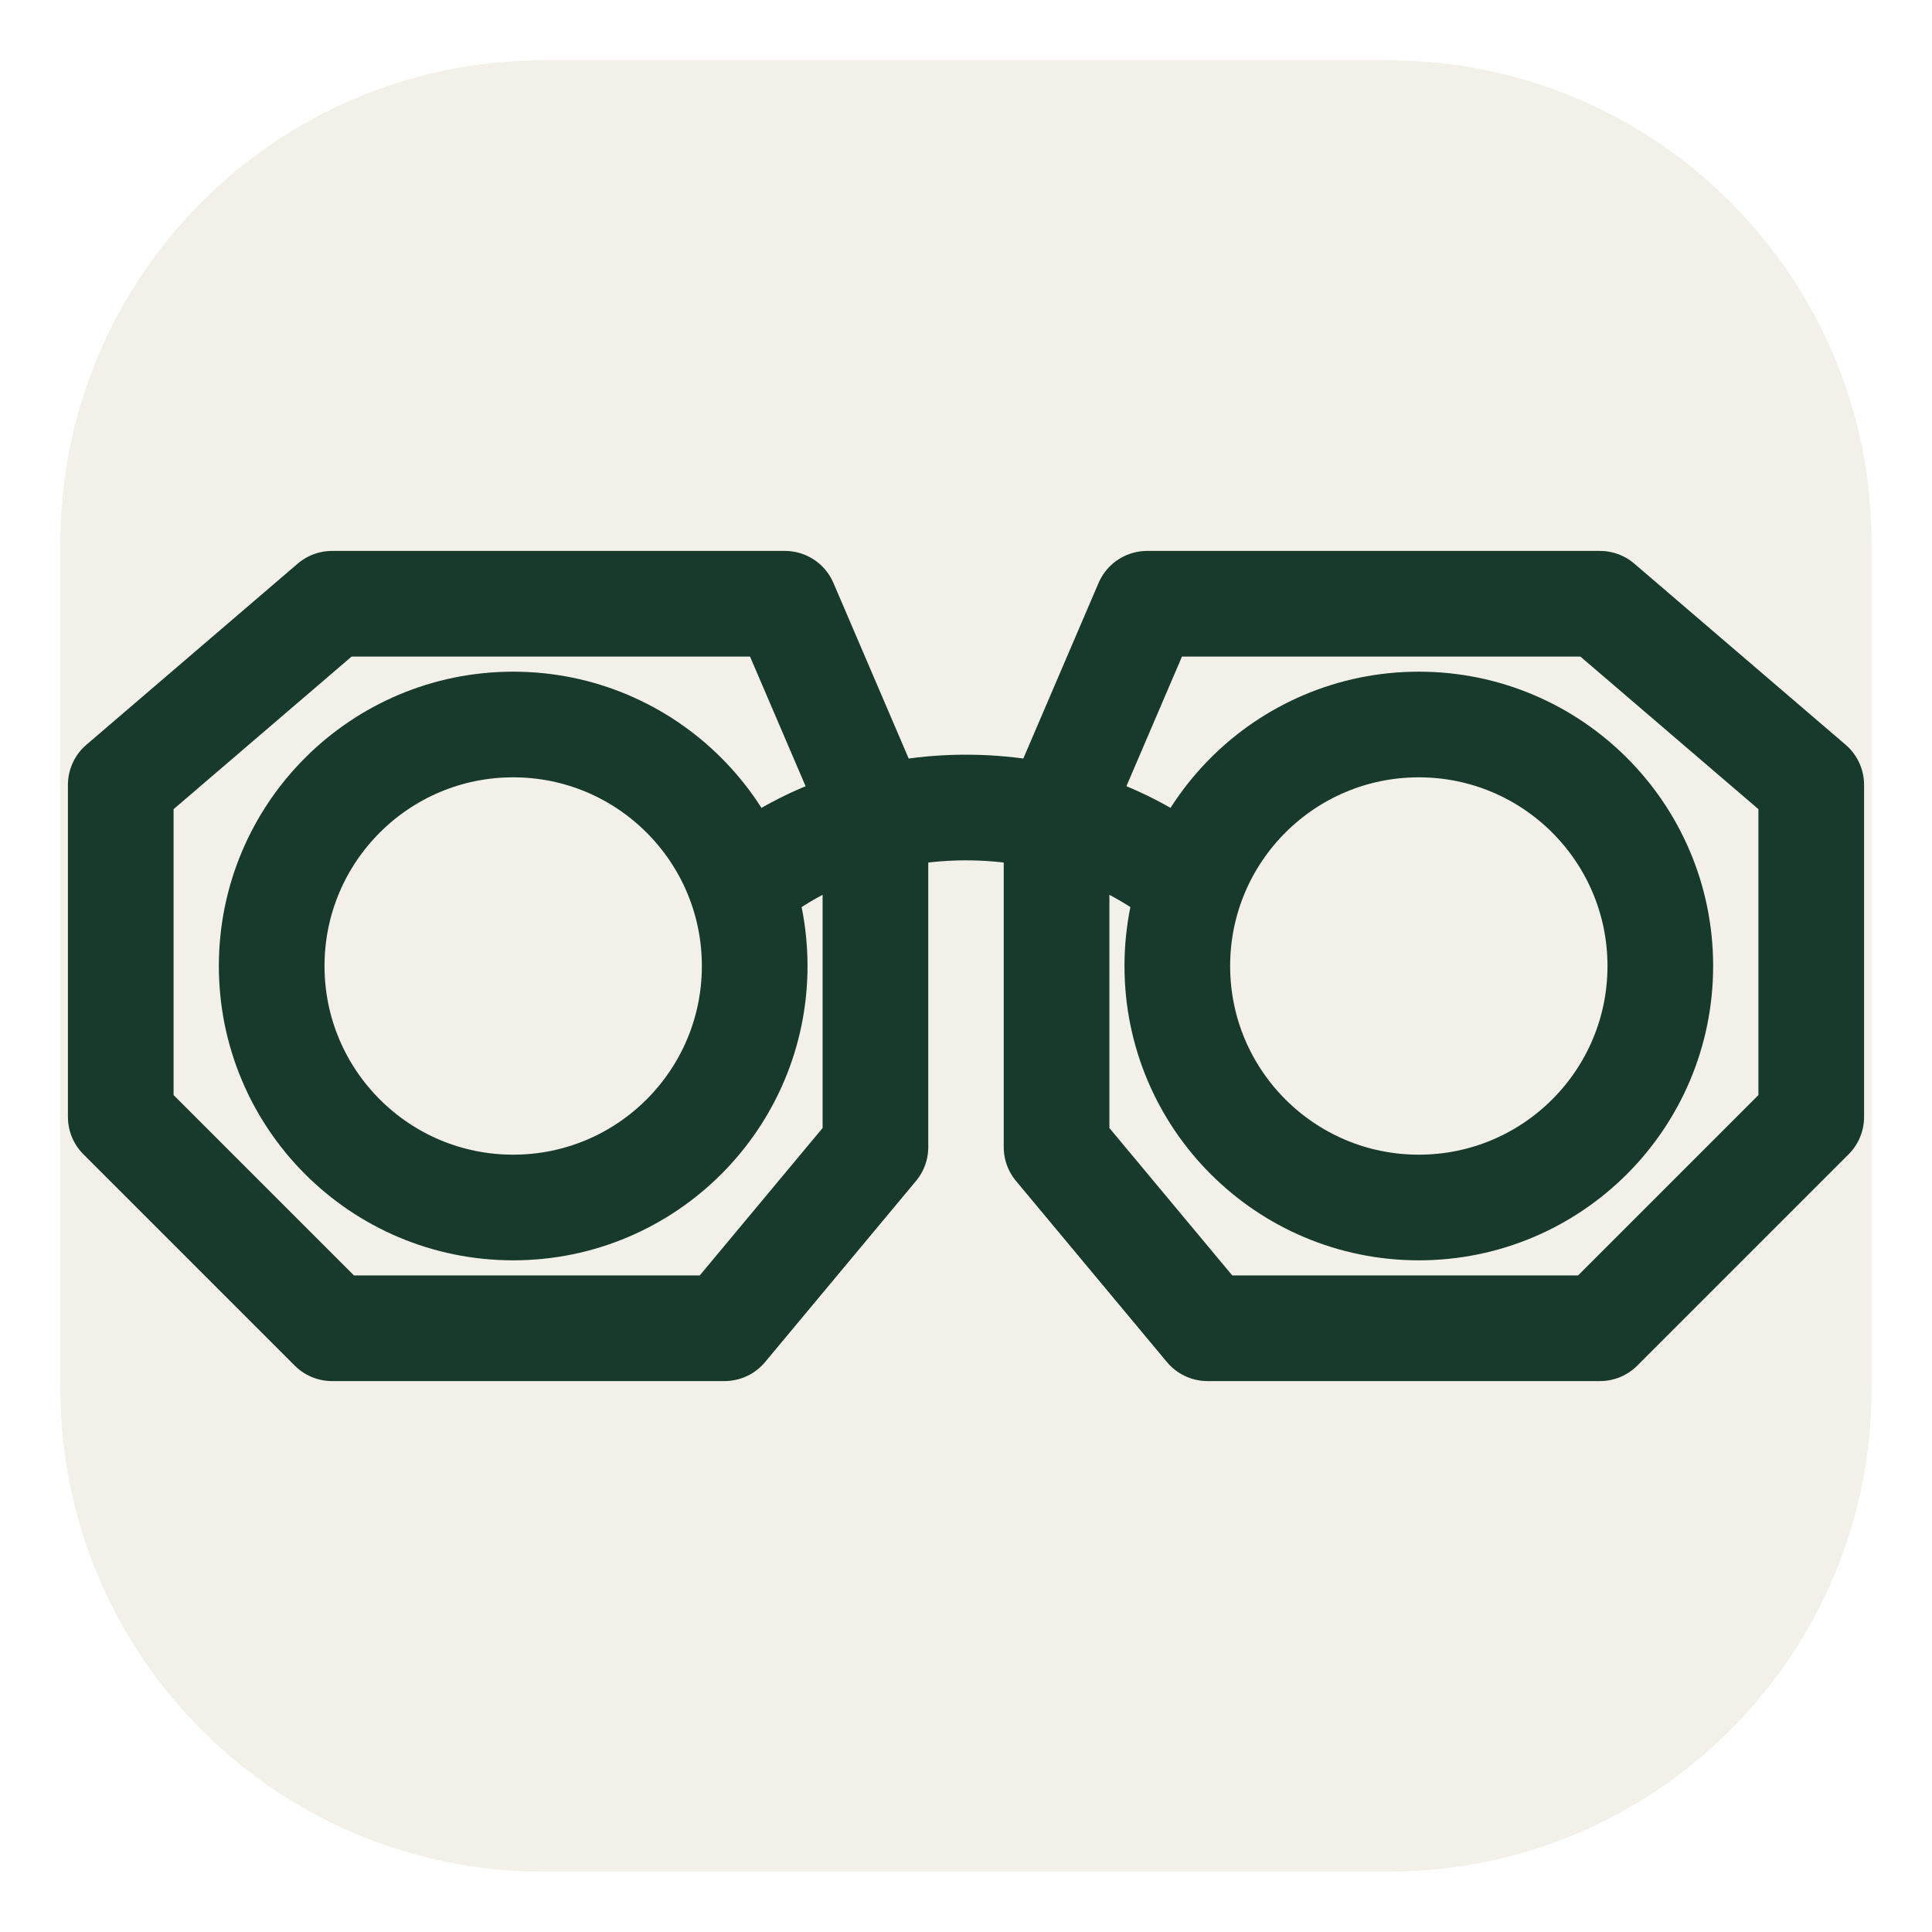
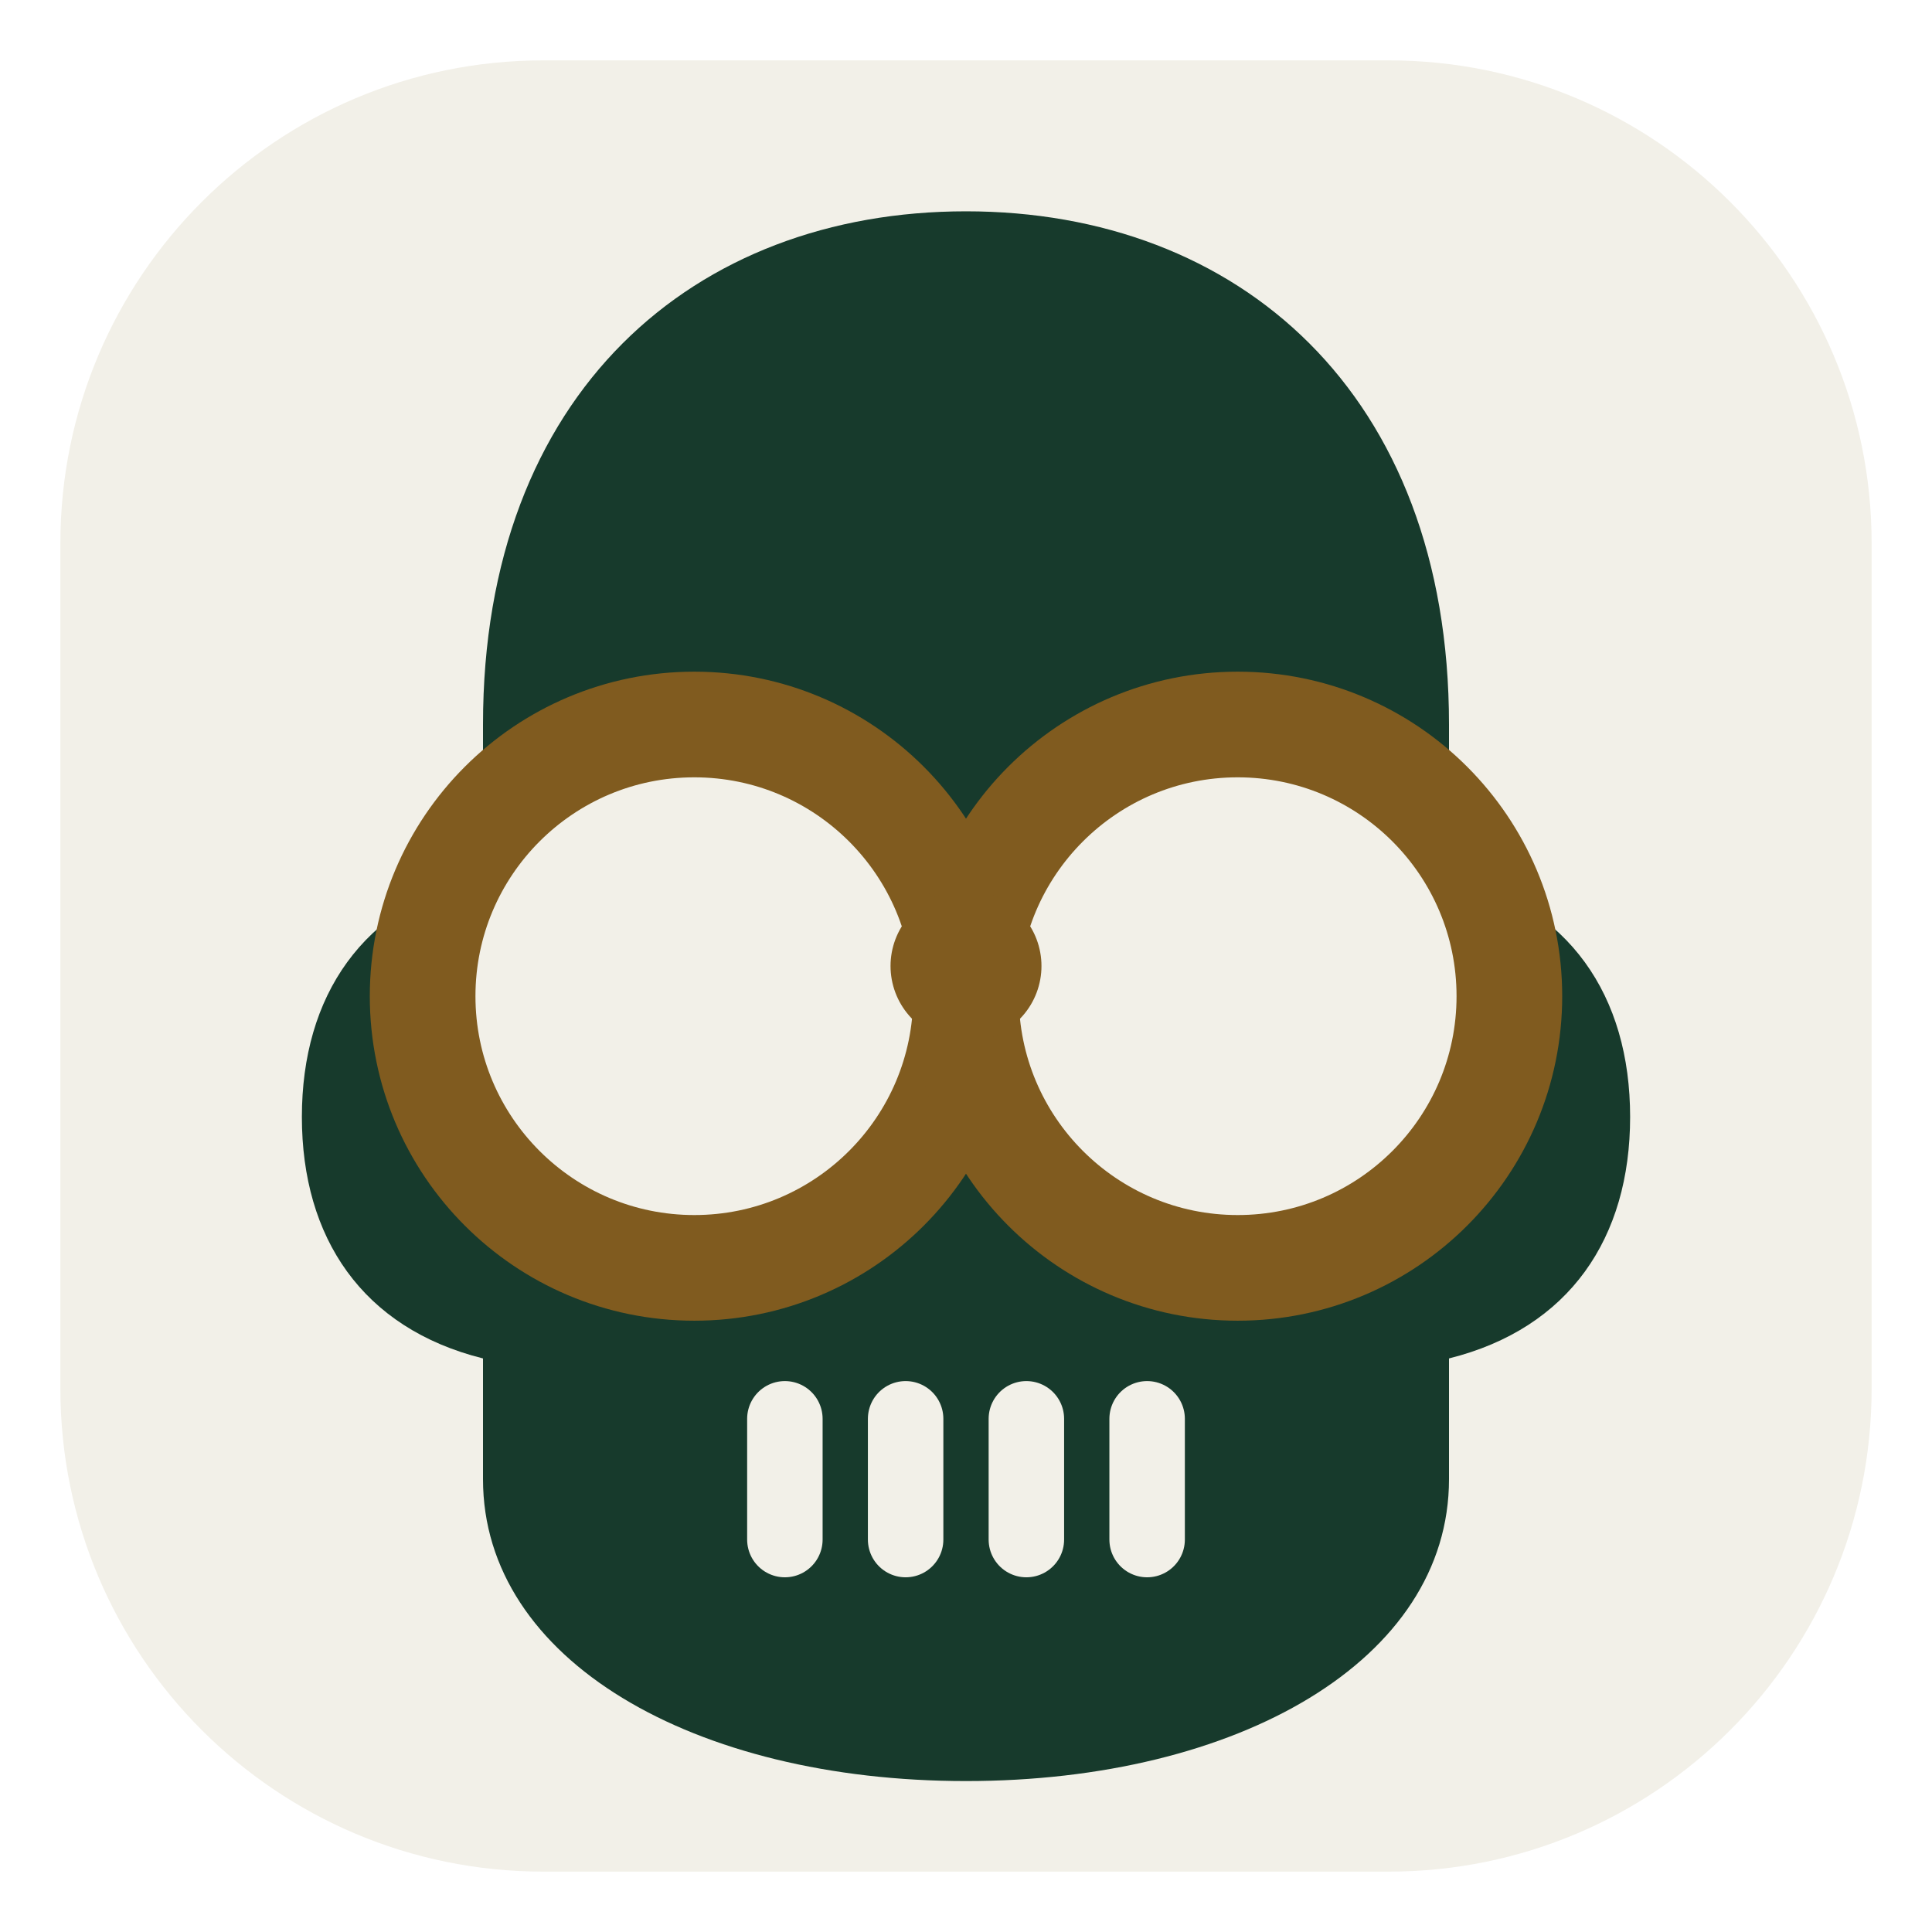
<svg xmlns="http://www.w3.org/2000/svg" viewBox="0 0 64 64">
  <rect x="2" y="2" width="60" height="60" rx="16" fill="#f2f0e8" />
-   <g transform="translate(0 16)" fill="none" stroke="#173a2c" stroke-width="3.5" stroke-linecap="round" stroke-linejoin="round">
-     <path d="M4 10 11 4h15l3 7v11l-5 6H11l-7-7V10Zm56 0-7-6H38l-3 7v11l5 6h13l7-7V10Z" />
-     <circle cx="17" cy="16" r="8" />
-     <circle cx="47" cy="16" r="8" />
-     <path d="M25 13c4-3 10-3 14 0" />
+   <path fill="#173a2c" d="M16 29v-5C16 13 23 7 32 7s16 6 16 17v5c4 1 6 4 6 8s-2 7-6 8v4c0 6-7 10-16 10S16 55 16 49v-4c-4-1-6-4-6-8s2-7 6-8Z" />
+   <g fill="#f2f0e8" stroke="#805b1f" stroke-width="3.5">
+     <circle cx="23" cy="33" r="9" />
+     <circle cx="41" cy="33" r="9" />
+     <path d="M32 32h0" stroke-linecap="round" stroke-width="5" />
+   </g>
+   <g stroke="#f2f0e8" stroke-width="2.5" stroke-linecap="round">
+     <path d="M26 47v4M30 47v4M34 47v4M38 47v4" />
  </g>
</svg>
